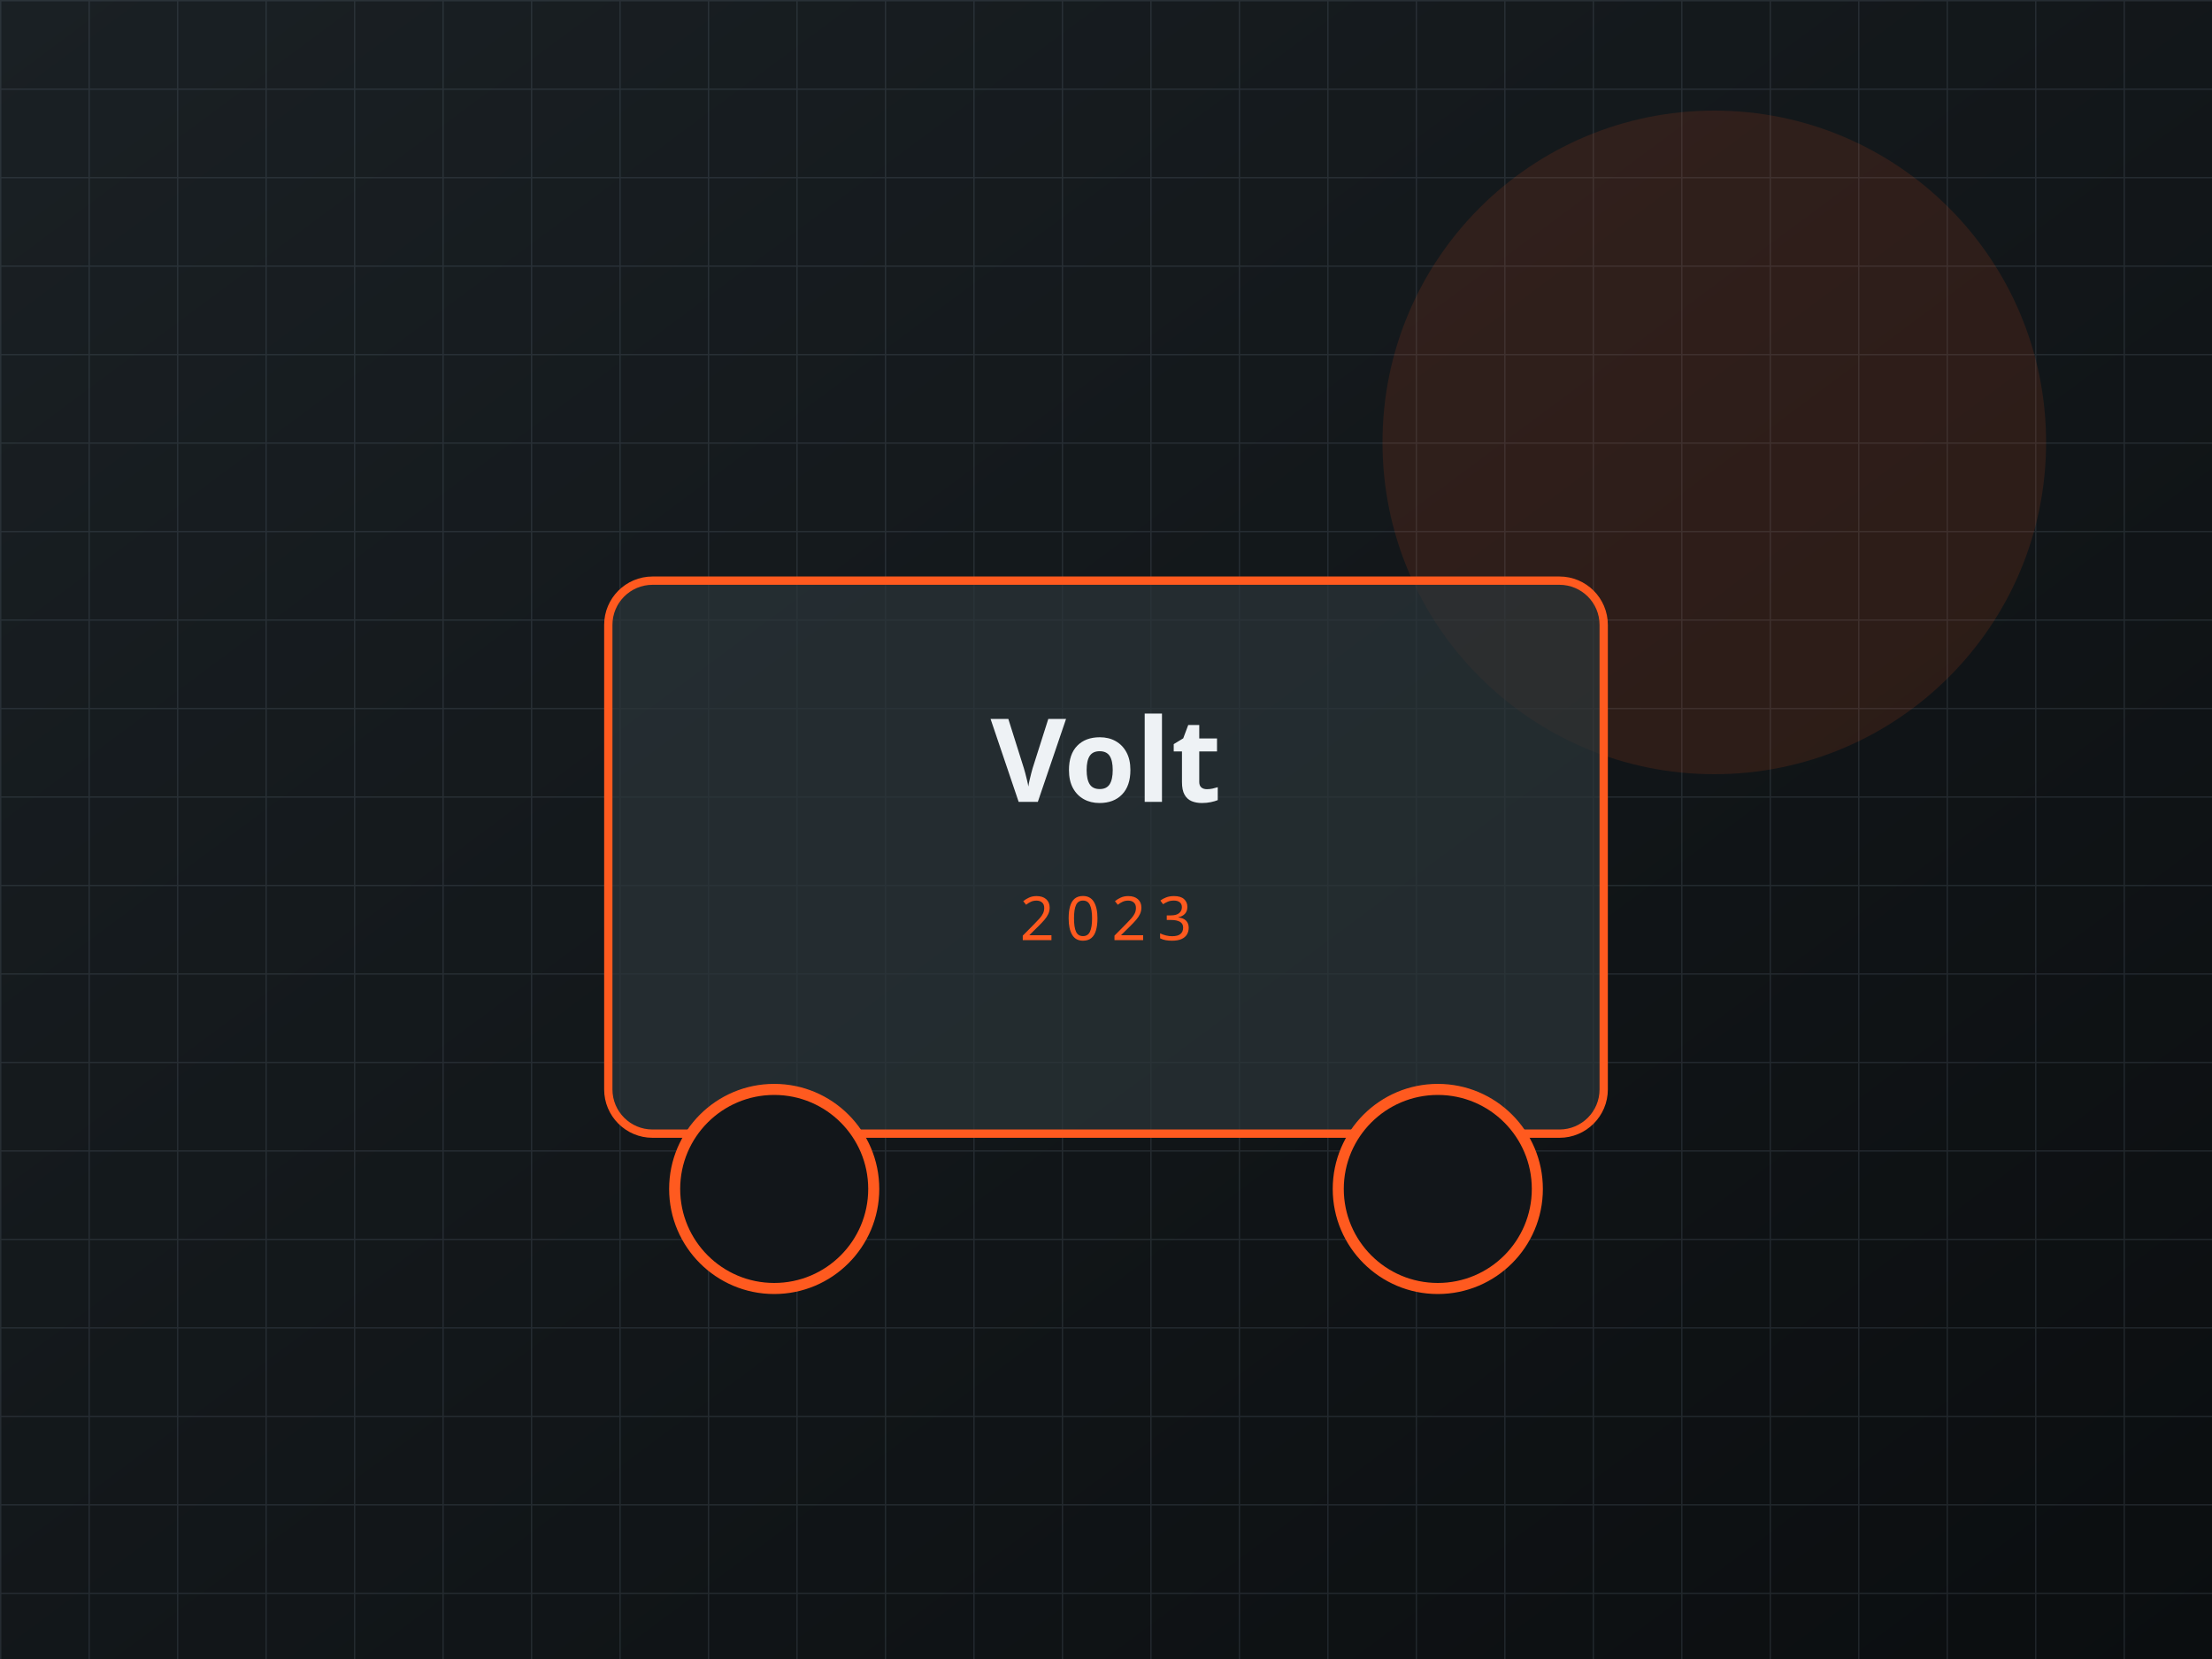
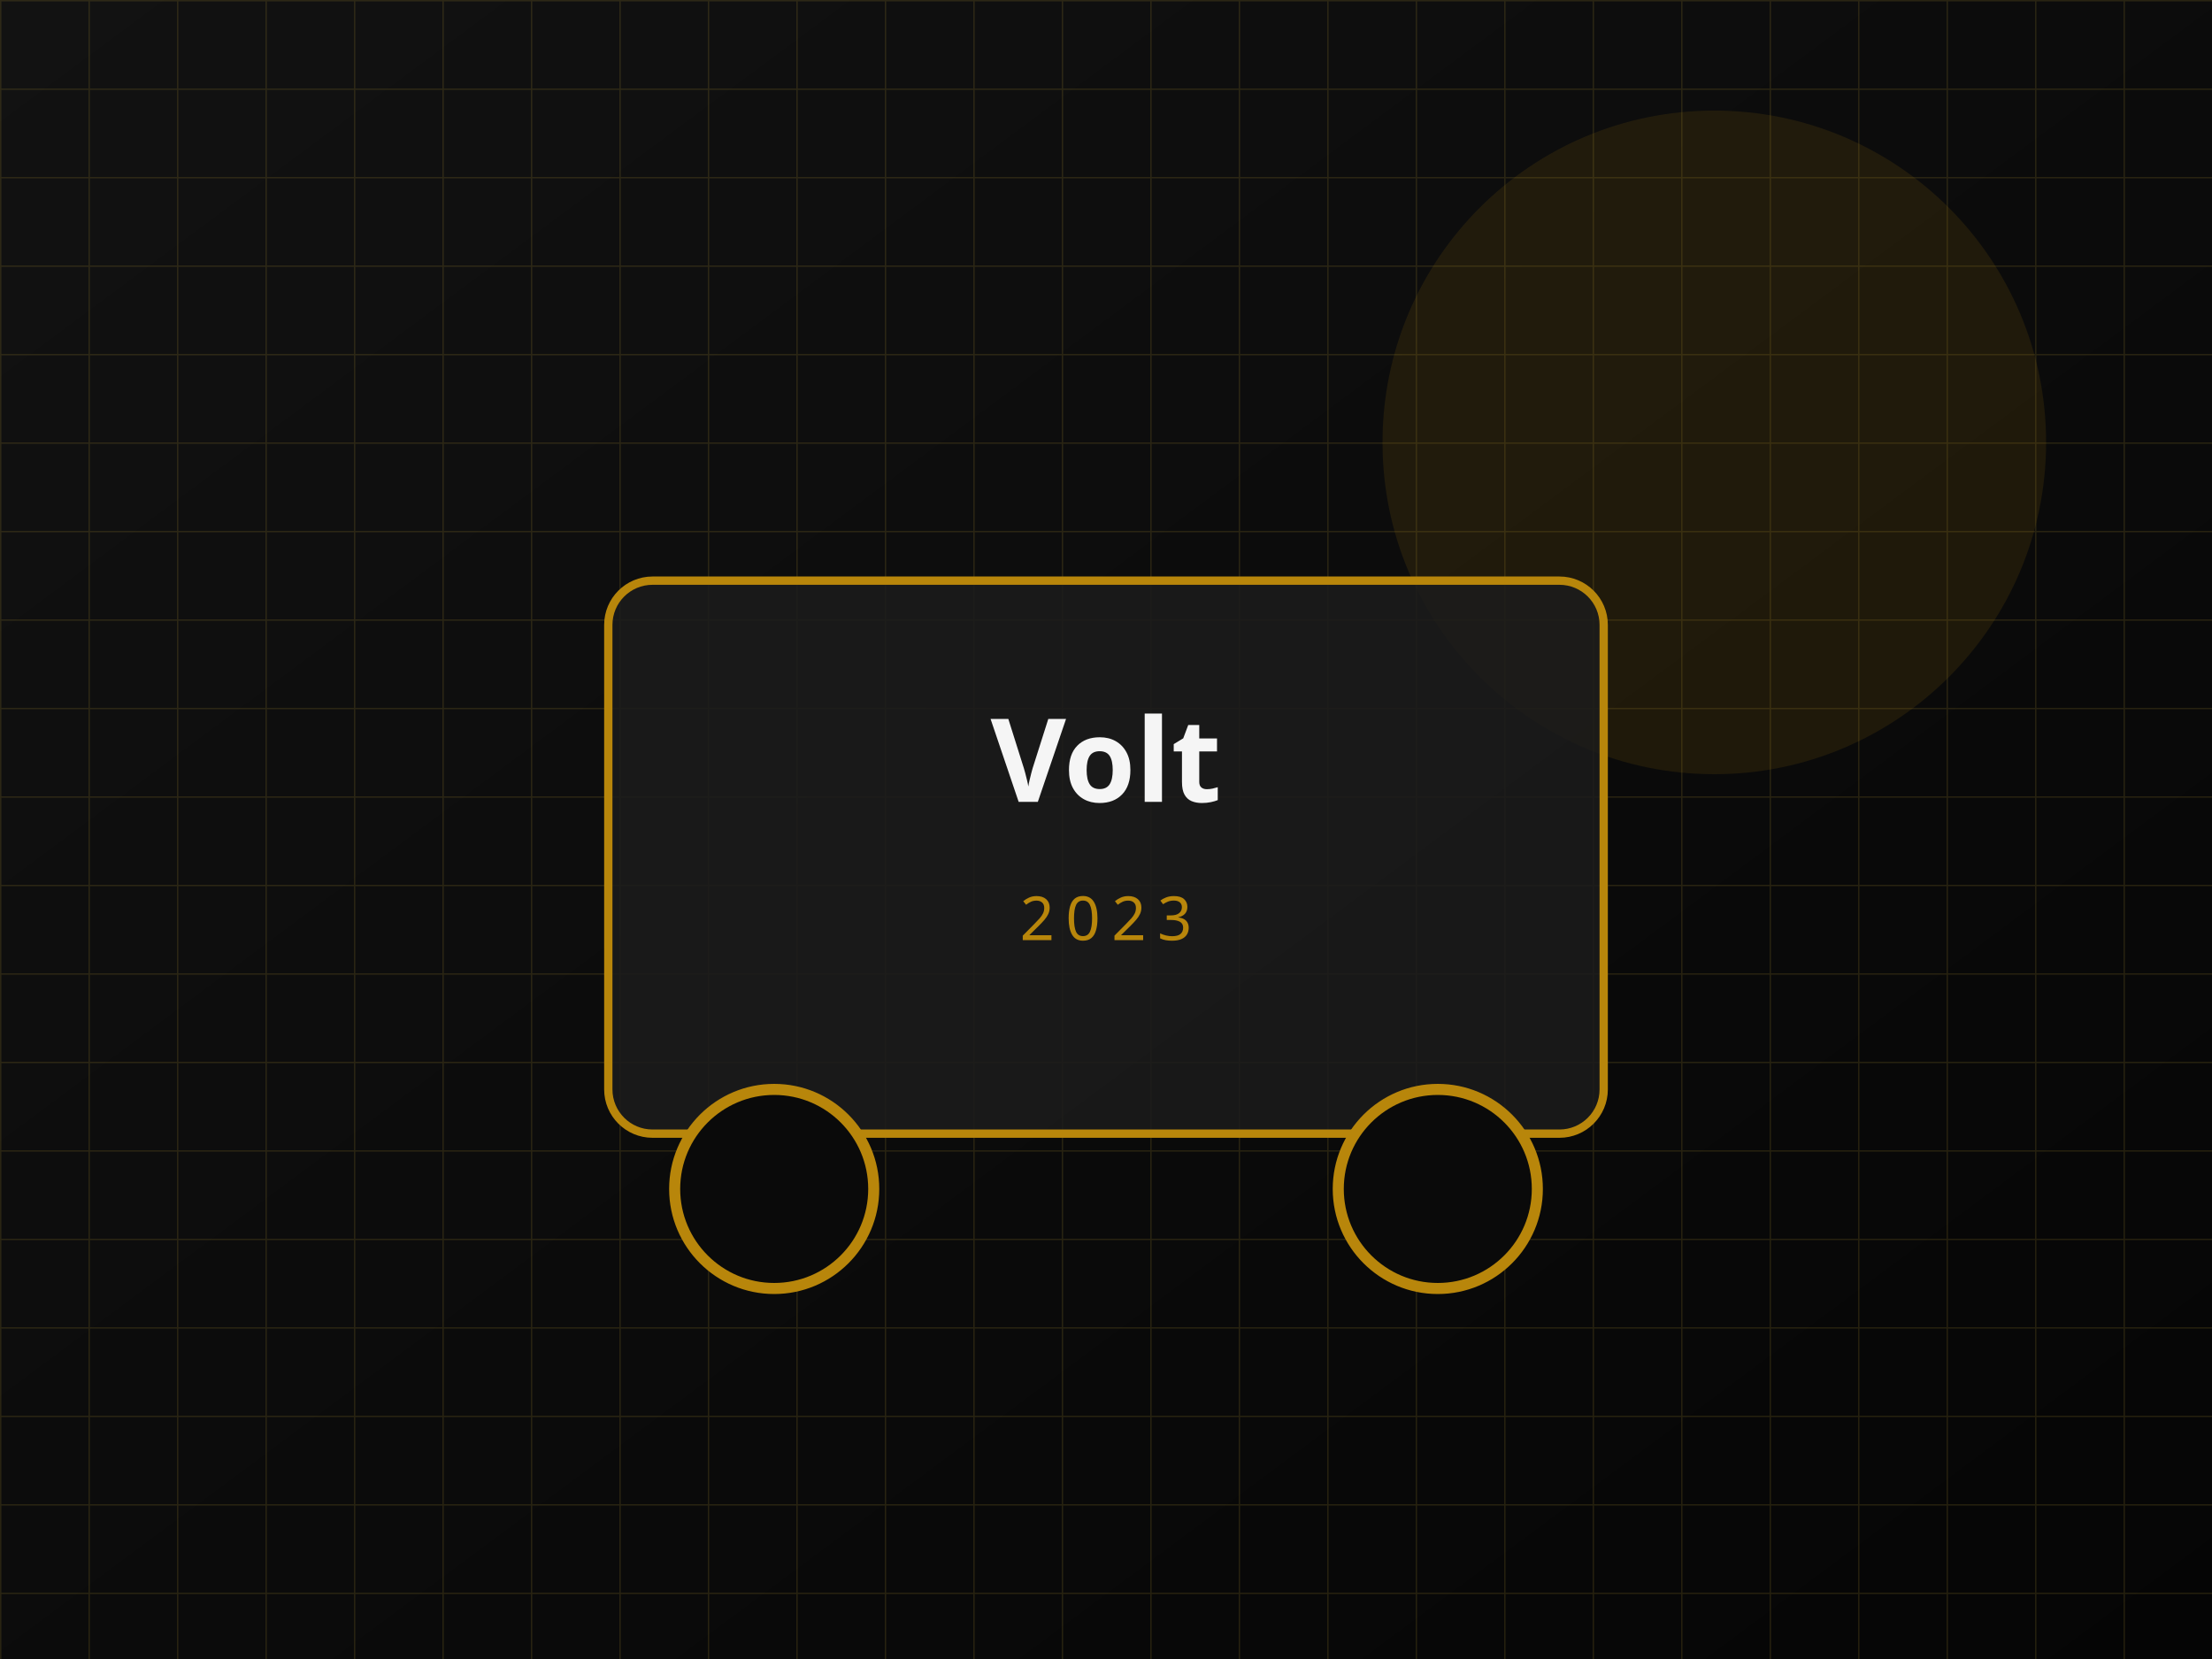
<svg xmlns="http://www.w3.org/2000/svg" viewBox="0 0 800 600" fill="none">
  <defs>
    <linearGradient id="bg" x1="0" y1="0" x2="1" y2="1">
-       <stop stop-color="#1a2024" />
-       <stop offset="1" stop-color="#0b0e10" />
+       <stop stop-color="#121212" />
+       <stop offset="1" stop-color="#050505" />
    </linearGradient>
    <pattern id="grid" width="32" height="32" patternUnits="userSpaceOnUse">
-       <path d="M32 0H0V32" stroke="#708090" stroke-opacity=".2" stroke-width="1" />
+       <path d="M32 0H0V32" stroke="#d4af37" stroke-opacity=".15" stroke-width="1" />
    </pattern>
  </defs>
  <rect width="800" height="600" fill="url(#bg)" />
  <rect width="800" height="600" fill="url(#grid)" />
-   <circle cx="620" cy="160" r="120" fill="#ff5a1f" fill-opacity=".12" />
-   <rect x="220" y="210" width="360" height="200" rx="16" stroke="#ff5a1f" stroke-width="3" fill="#2c3539" fill-opacity=".7" />
-   <circle cx="280" cy="430" r="36" stroke="#ff5a1f" stroke-width="4" fill="#12161a" />
-   <circle cx="520" cy="430" r="36" stroke="#ff5a1f" stroke-width="4" fill="#12161a" />
-   <text x="400" y="290" text-anchor="middle" fill="#eef2f5" font-family="system-ui,sans-serif" font-size="42" font-weight="700">Volt</text>
-   <text x="400" y="340" text-anchor="middle" fill="#ff5a1f" font-family="system-ui,sans-serif" font-size="22" letter-spacing="4">2023</text>
+   <circle cx="620" cy="160" r="120" fill="#b8860b" fill-opacity=".12" />
+   <rect x="220" y="210" width="360" height="200" rx="16" stroke="#b8860b" stroke-width="3" fill="#1c1c1c" fill-opacity=".85" />
+   <circle cx="280" cy="430" r="36" stroke="#b8860b" stroke-width="4" fill="#0a0a0a" />
+   <circle cx="520" cy="430" r="36" stroke="#b8860b" stroke-width="4" fill="#0a0a0a" />
+   <text x="400" y="290" text-anchor="middle" fill="#f5f5f5" font-family="system-ui,sans-serif" font-size="42" font-weight="700">Volt</text>
+   <text x="400" y="340" text-anchor="middle" fill="#b8860b" font-family="system-ui,sans-serif" font-size="22" letter-spacing="4">2023</text>
</svg>
